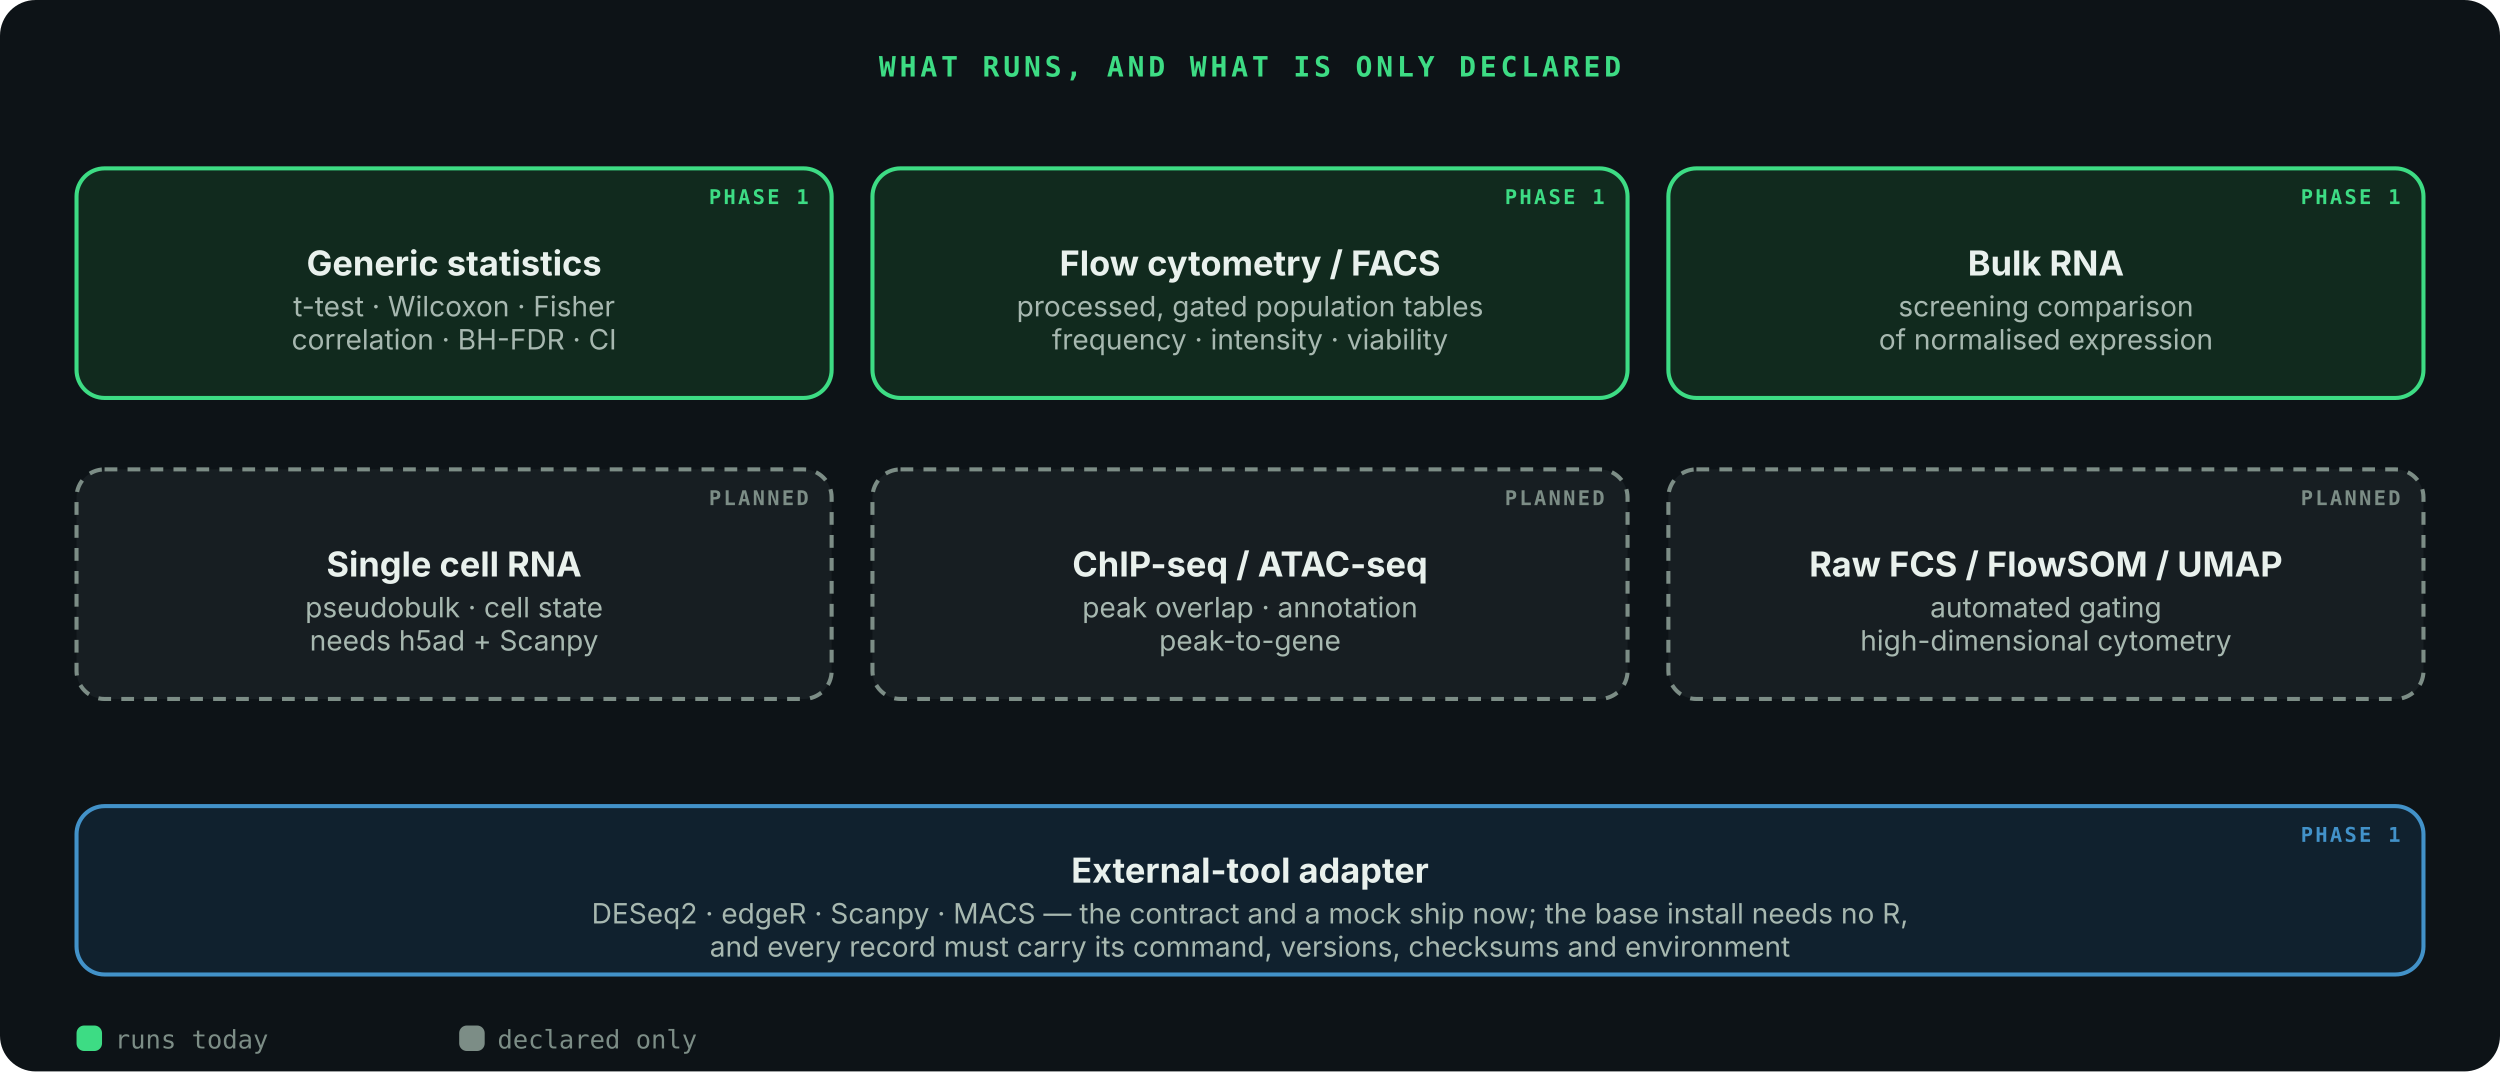
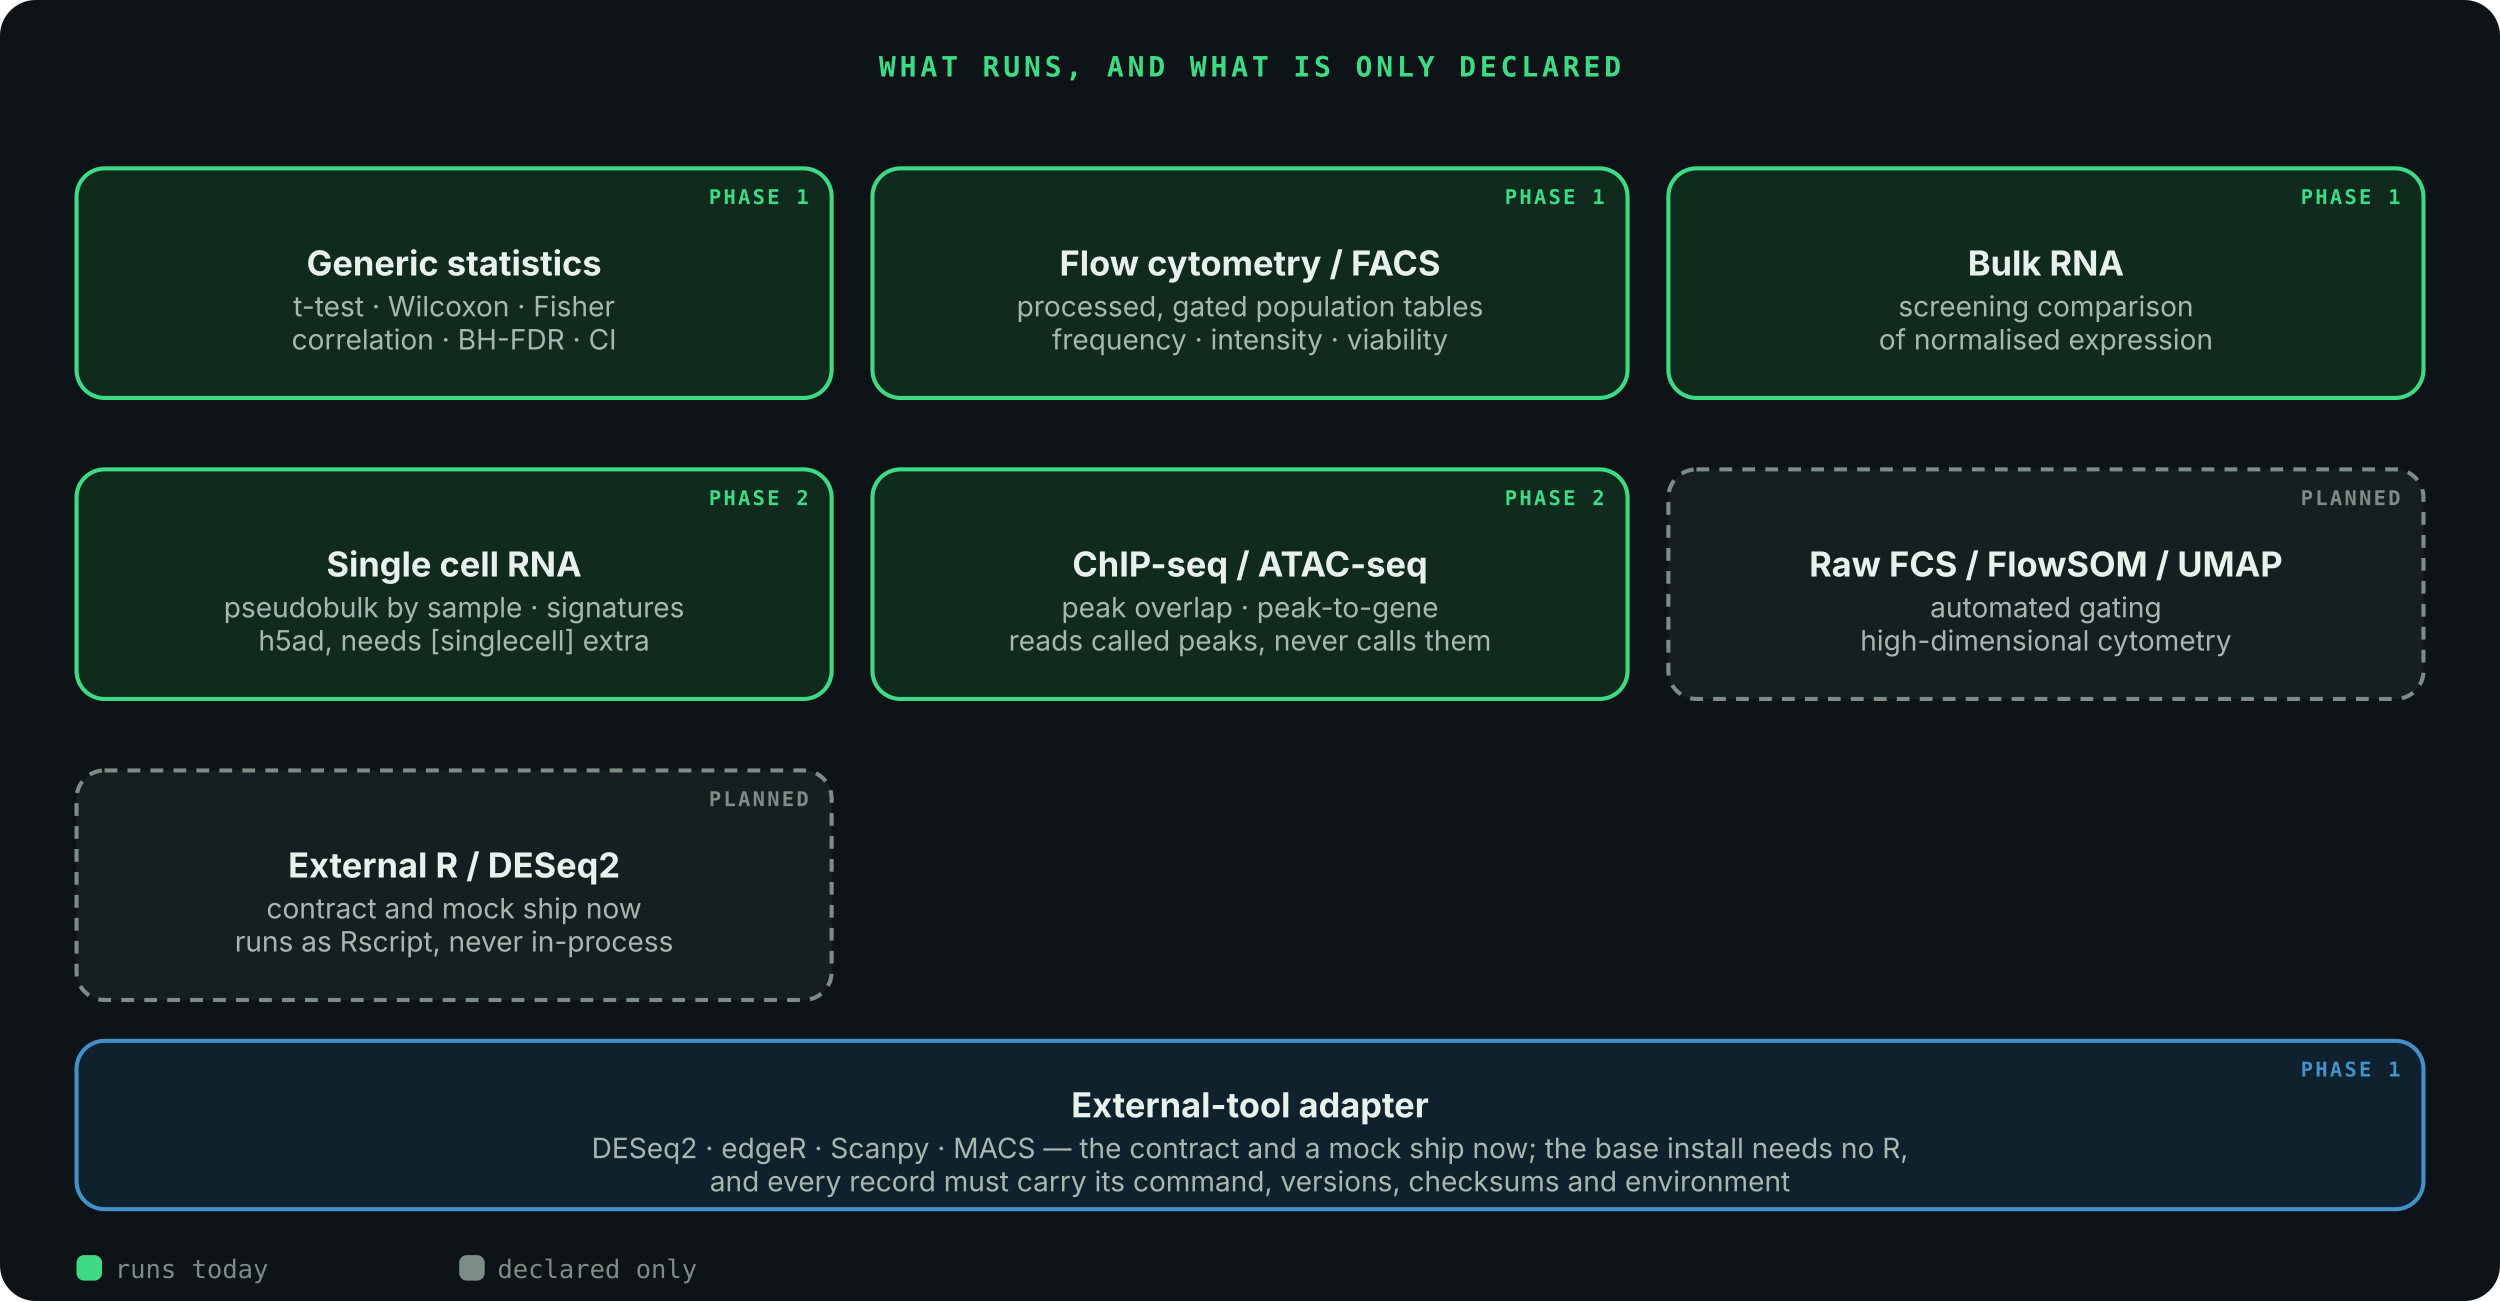
- <svg xmlns="http://www.w3.org/2000/svg" viewBox="0 0 980 420" width="980" height="420" role="img" font-family="Inter,system-ui,-apple-system,sans-serif" aria-label="Which analysis modalities run today and which are declared but not implemented. Phase 1 runs generic statistics, processed flow cytometry and a screening bulk expression comparison; single cell, ChIP, ATAC, raw FCS and external R tools are declared so a manifest written today stays valid, and calling one is refused.">
+ <svg xmlns="http://www.w3.org/2000/svg" viewBox="0 0 980 510" width="980" height="510" role="img" font-family="Inter,system-ui,-apple-system,sans-serif" aria-label="Which analysis modalities run today and which are declared but not implemented. Phase 1 runs generic statistics, processed flow cytometry and a screening bulk expression comparison. Phase 2 adds single-cell pseudobulk and peak overlap; single cell needs the optional singlecell extra, and without it the tool is not registered at all, so a plan is refused when it is planned rather than when it runs. Raw FCS and external R tools stay declared so a manifest written today stays valid, and calling one is refused.">
  <defs>
    <marker id="a-2a373d" viewBox="0 0 10 10" refX="9" refY="5" markerWidth="6" markerHeight="6" orient="auto-start-reverse">
      <path d="M 0 1 L 9 5 L 0 9 z" fill="#2a373d" />
    </marker>
    <marker id="a-3ddc84" viewBox="0 0 10 10" refX="9" refY="5" markerWidth="6" markerHeight="6" orient="auto-start-reverse">
      <path d="M 0 1 L 9 5 L 0 9 z" fill="#3ddc84" />
    </marker>
    <marker id="a-4292c9" viewBox="0 0 10 10" refX="9" refY="5" markerWidth="6" markerHeight="6" orient="auto-start-reverse">
      <path d="M 0 1 L 9 5 L 0 9 z" fill="#4292c9" />
    </marker>
    <marker id="a-9478cf" viewBox="0 0 10 10" refX="9" refY="5" markerWidth="6" markerHeight="6" orient="auto-start-reverse">
      <path d="M 0 1 L 9 5 L 0 9 z" fill="#9478cf" />
    </marker>
    <marker id="a-e0b25c" viewBox="0 0 10 10" refX="9" refY="5" markerWidth="6" markerHeight="6" orient="auto-start-reverse">
      <path d="M 0 1 L 9 5 L 0 9 z" fill="#e0b25c" />
    </marker>
    <marker id="a-ef8178" viewBox="0 0 10 10" refX="9" refY="5" markerWidth="6" markerHeight="6" orient="auto-start-reverse">
      <path d="M 0 1 L 9 5 L 0 9 z" fill="#ef8178" />
    </marker>
  </defs>
-   <rect width="980" height="420" rx="14" fill="#0d1317" />
+   <rect width="980" height="510" rx="14" fill="#0d1317" />
  <text x="490" y="30" text-anchor="middle" fill="#3ddc84" font-size="11" font-weight="700" letter-spacing="1.5" font-family="ui-monospace,SFMono-Regular,Menlo,monospace">WHAT RUNS, AND WHAT IS ONLY DECLARED</text>
  <rect x="30" y="66" width="296" height="90" rx="11" fill="#112a1e" stroke="#3ddc84" stroke-width="1.6" />
  <text x="317" y="80" text-anchor="end" fill="#3ddc84" font-size="8" font-family="ui-monospace,SFMono-Regular,Menlo,monospace" font-weight="700" letter-spacing="0.9">PHASE 1</text>
  <text x="178.0" y="108.0" text-anchor="middle" fill="#e9f1ed" font-size="13.5" font-weight="650">Generic statistics</text>
  <text x="178.0" y="124.0" text-anchor="middle" fill="#a7b8b0" font-size="11">t-test · Wilcoxon · Fisher</text>
  <text x="178.0" y="137.0" text-anchor="middle" fill="#a7b8b0" font-size="11">correlation · BH-FDR · CI</text>
  <rect x="342" y="66" width="296" height="90" rx="11" fill="#112a1e" stroke="#3ddc84" stroke-width="1.6" />
  <text x="629" y="80" text-anchor="end" fill="#3ddc84" font-size="8" font-family="ui-monospace,SFMono-Regular,Menlo,monospace" font-weight="700" letter-spacing="0.9">PHASE 1</text>
  <text x="490.0" y="108.0" text-anchor="middle" fill="#e9f1ed" font-size="13.5" font-weight="650">Flow cytometry / FACS</text>
  <text x="490.0" y="124.0" text-anchor="middle" fill="#a7b8b0" font-size="11">processed, gated population tables</text>
  <text x="490.0" y="137.0" text-anchor="middle" fill="#a7b8b0" font-size="11">frequency · intensity · viability</text>
  <rect x="654" y="66" width="296" height="90" rx="11" fill="#112a1e" stroke="#3ddc84" stroke-width="1.6" />
  <text x="941" y="80" text-anchor="end" fill="#3ddc84" font-size="8" font-family="ui-monospace,SFMono-Regular,Menlo,monospace" font-weight="700" letter-spacing="0.9">PHASE 1</text>
  <text x="802.0" y="108.0" text-anchor="middle" fill="#e9f1ed" font-size="13.5" font-weight="650">Bulk RNA</text>
  <text x="802.0" y="124.0" text-anchor="middle" fill="#a7b8b0" font-size="11">screening comparison</text>
  <text x="802.0" y="137.0" text-anchor="middle" fill="#a7b8b0" font-size="11">of normalised expression</text>
-   <rect x="30" y="184" width="296" height="90" rx="11" fill="#171e22" stroke="#7c8d86" stroke-width="1.6" stroke-dasharray="5 4" />
-   <text x="317" y="198" text-anchor="end" fill="#7c8d86" font-size="8" font-family="ui-monospace,SFMono-Regular,Menlo,monospace" font-weight="700" letter-spacing="0.9">PLANNED</text>
+   <rect x="30" y="184" width="296" height="90" rx="11" fill="#112a1e" stroke="#3ddc84" stroke-width="1.6" />
+   <text x="317" y="198" text-anchor="end" fill="#3ddc84" font-size="8" font-family="ui-monospace,SFMono-Regular,Menlo,monospace" font-weight="700" letter-spacing="0.9">PHASE 2</text>
  <text x="178.0" y="226.0" text-anchor="middle" fill="#e9f1ed" font-size="13.5" font-weight="650">Single cell RNA</text>
-   <text x="178.0" y="242.0" text-anchor="middle" fill="#a7b8b0" font-size="11">pseudobulk · cell state</text>
-   <text x="178.0" y="255.0" text-anchor="middle" fill="#a7b8b0" font-size="11">needs h5ad + Scanpy</text>
-   <rect x="342" y="184" width="296" height="90" rx="11" fill="#171e22" stroke="#7c8d86" stroke-width="1.6" stroke-dasharray="5 4" />
-   <text x="629" y="198" text-anchor="end" fill="#7c8d86" font-size="8" font-family="ui-monospace,SFMono-Regular,Menlo,monospace" font-weight="700" letter-spacing="0.9">PLANNED</text>
+   <text x="178.0" y="242.0" text-anchor="middle" fill="#a7b8b0" font-size="11">pseudobulk by sample · signatures</text>
+   <text x="178.0" y="255.0" text-anchor="middle" fill="#a7b8b0" font-size="11">h5ad, needs [singlecell] extra</text>
+   <rect x="342" y="184" width="296" height="90" rx="11" fill="#112a1e" stroke="#3ddc84" stroke-width="1.6" />
+   <text x="629" y="198" text-anchor="end" fill="#3ddc84" font-size="8" font-family="ui-monospace,SFMono-Regular,Menlo,monospace" font-weight="700" letter-spacing="0.9">PHASE 2</text>
  <text x="490.0" y="226.0" text-anchor="middle" fill="#e9f1ed" font-size="13.5" font-weight="650">ChIP-seq / ATAC-seq</text>
-   <text x="490.0" y="242.0" text-anchor="middle" fill="#a7b8b0" font-size="11">peak overlap · annotation</text>
-   <text x="490.0" y="255.0" text-anchor="middle" fill="#a7b8b0" font-size="11">peak-to-gene</text>
+   <text x="490.0" y="242.0" text-anchor="middle" fill="#a7b8b0" font-size="11">peak overlap · peak-to-gene</text>
+   <text x="490.0" y="255.0" text-anchor="middle" fill="#a7b8b0" font-size="11">reads called peaks, never calls them</text>
  <rect x="654" y="184" width="296" height="90" rx="11" fill="#171e22" stroke="#7c8d86" stroke-width="1.6" stroke-dasharray="5 4" />
  <text x="941" y="198" text-anchor="end" fill="#7c8d86" font-size="8" font-family="ui-monospace,SFMono-Regular,Menlo,monospace" font-weight="700" letter-spacing="0.9">PLANNED</text>
  <text x="802.0" y="226.0" text-anchor="middle" fill="#e9f1ed" font-size="13.5" font-weight="650">Raw FCS / FlowSOM / UMAP</text>
  <text x="802.0" y="242.0" text-anchor="middle" fill="#a7b8b0" font-size="11">automated gating</text>
  <text x="802.0" y="255.0" text-anchor="middle" fill="#a7b8b0" font-size="11">high-dimensional cytometry</text>
-   <rect x="30" y="316" width="920" height="66" rx="11" fill="#10212e" stroke="#4292c9" stroke-width="1.6" />
-   <text x="941" y="330" text-anchor="end" fill="#4292c9" font-size="8" font-family="ui-monospace,SFMono-Regular,Menlo,monospace" font-weight="700" letter-spacing="0.9">PHASE 1</text>
-   <text x="490.0" y="346.0" text-anchor="middle" fill="#e9f1ed" font-size="13.5" font-weight="650">External-tool adapter</text>
-   <text x="490.0" y="362.0" text-anchor="middle" fill="#a7b8b0" font-size="11">DESeq2 · edgeR · Scanpy · MACS — the contract and a mock ship now; the base install needs no R,</text>
-   <text x="490.0" y="375.0" text-anchor="middle" fill="#a7b8b0" font-size="11">and every record must carry its command, versions, checksums and environment</text>
-   <rect x="30" y="402" width="10" height="10" rx="3" fill="#3ddc84" />
-   <text x="45" y="411" fill="#7c8d86" font-size="10" font-family="ui-monospace,SFMono-Regular,Menlo,monospace">runs today</text>
-   <rect x="180" y="402" width="10" height="10" rx="3" fill="#7c8d86" />
-   <text x="195" y="411" fill="#7c8d86" font-size="10" font-family="ui-monospace,SFMono-Regular,Menlo,monospace">declared only</text>
+   <rect x="30" y="302" width="296" height="90" rx="11" fill="#171e22" stroke="#7c8d86" stroke-width="1.6" stroke-dasharray="5 4" />
+   <text x="317" y="316" text-anchor="end" fill="#7c8d86" font-size="8" font-family="ui-monospace,SFMono-Regular,Menlo,monospace" font-weight="700" letter-spacing="0.9">PLANNED</text>
+   <text x="178.0" y="344.0" text-anchor="middle" fill="#e9f1ed" font-size="13.5" font-weight="650">External R / DESeq2</text>
+   <text x="178.0" y="360.0" text-anchor="middle" fill="#a7b8b0" font-size="11">contract and mock ship now</text>
+   <text x="178.0" y="373.0" text-anchor="middle" fill="#a7b8b0" font-size="11">runs as Rscript, never in-process</text>
+   <rect x="30" y="408" width="920" height="66" rx="11" fill="#10212e" stroke="#4292c9" stroke-width="1.6" />
+   <text x="941" y="422" text-anchor="end" fill="#4292c9" font-size="8" font-family="ui-monospace,SFMono-Regular,Menlo,monospace" font-weight="700" letter-spacing="0.9">PHASE 1</text>
+   <text x="490.0" y="438.0" text-anchor="middle" fill="#e9f1ed" font-size="13.5" font-weight="650">External-tool adapter</text>
+   <text x="490.0" y="454.0" text-anchor="middle" fill="#a7b8b0" font-size="11">DESeq2 · edgeR · Scanpy · MACS — the contract and a mock ship now; the base install needs no R,</text>
+   <text x="490.0" y="467.0" text-anchor="middle" fill="#a7b8b0" font-size="11">and every record must carry its command, versions, checksums and environment</text>
+   <rect x="30" y="492" width="10" height="10" rx="3" fill="#3ddc84" />
+   <text x="45" y="501" fill="#7c8d86" font-size="10" font-family="ui-monospace,SFMono-Regular,Menlo,monospace">runs today</text>
+   <rect x="180" y="492" width="10" height="10" rx="3" fill="#7c8d86" />
+   <text x="195" y="501" fill="#7c8d86" font-size="10" font-family="ui-monospace,SFMono-Regular,Menlo,monospace">declared only</text>
</svg>
